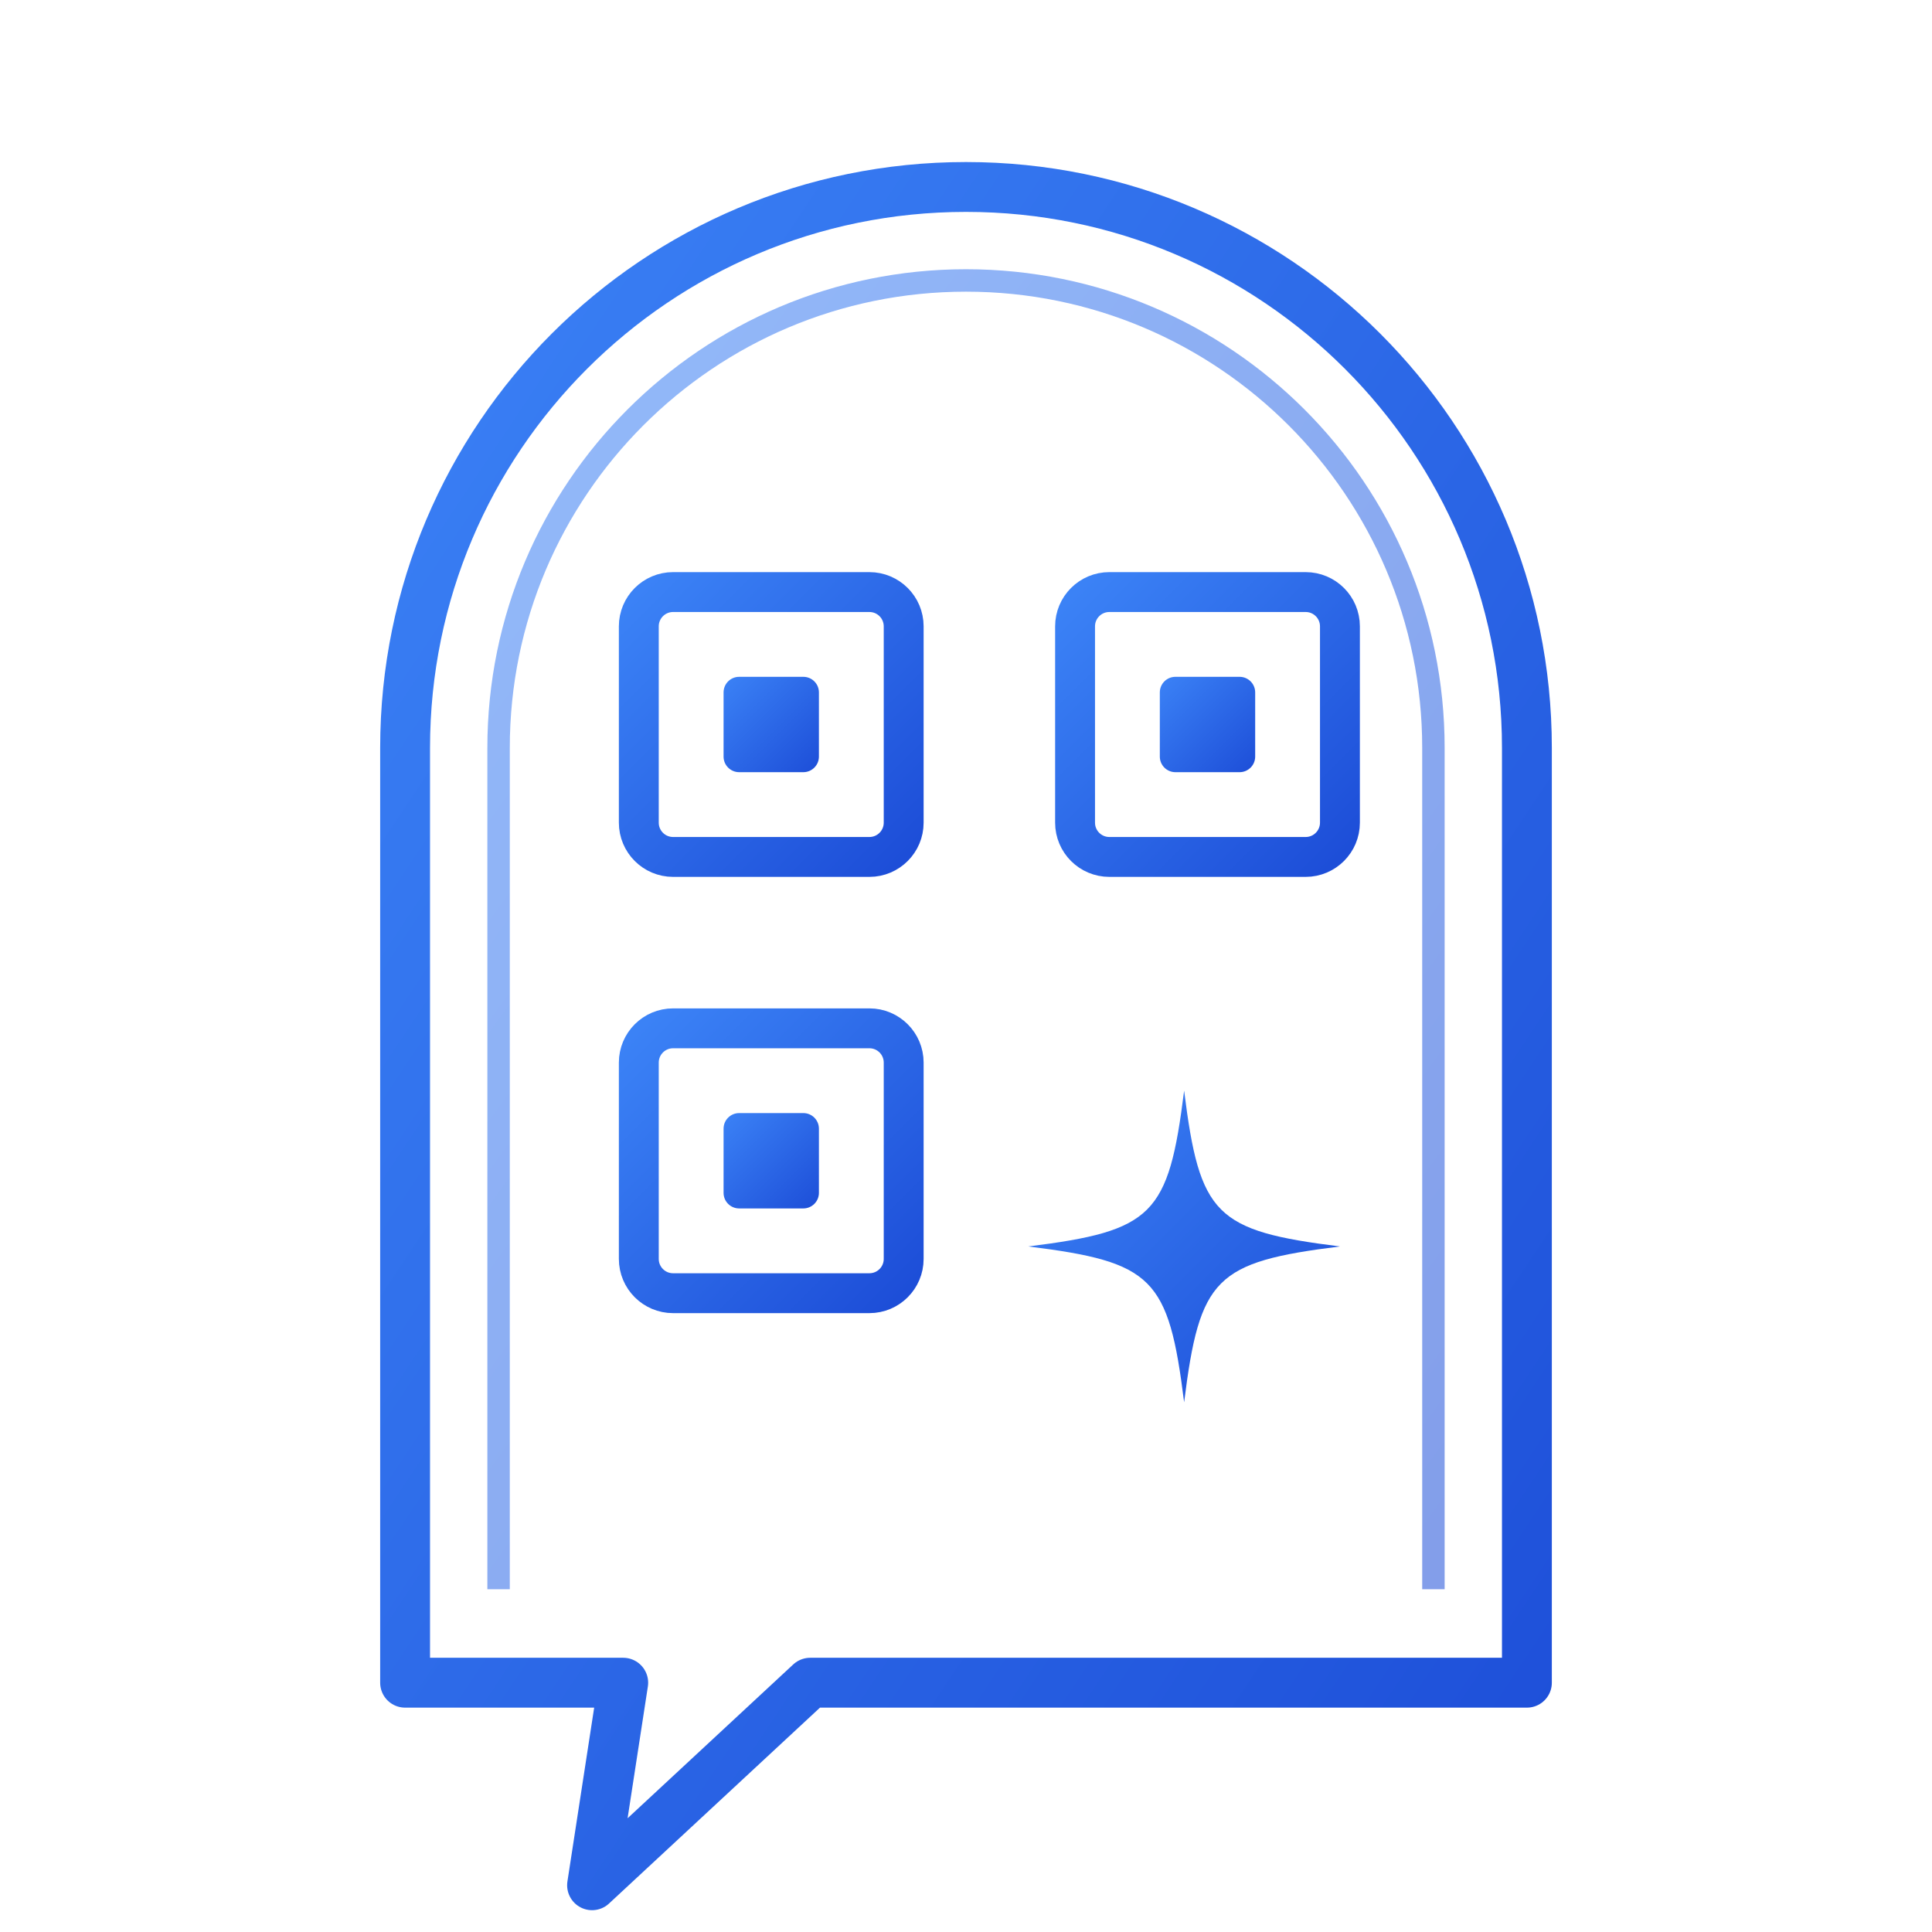
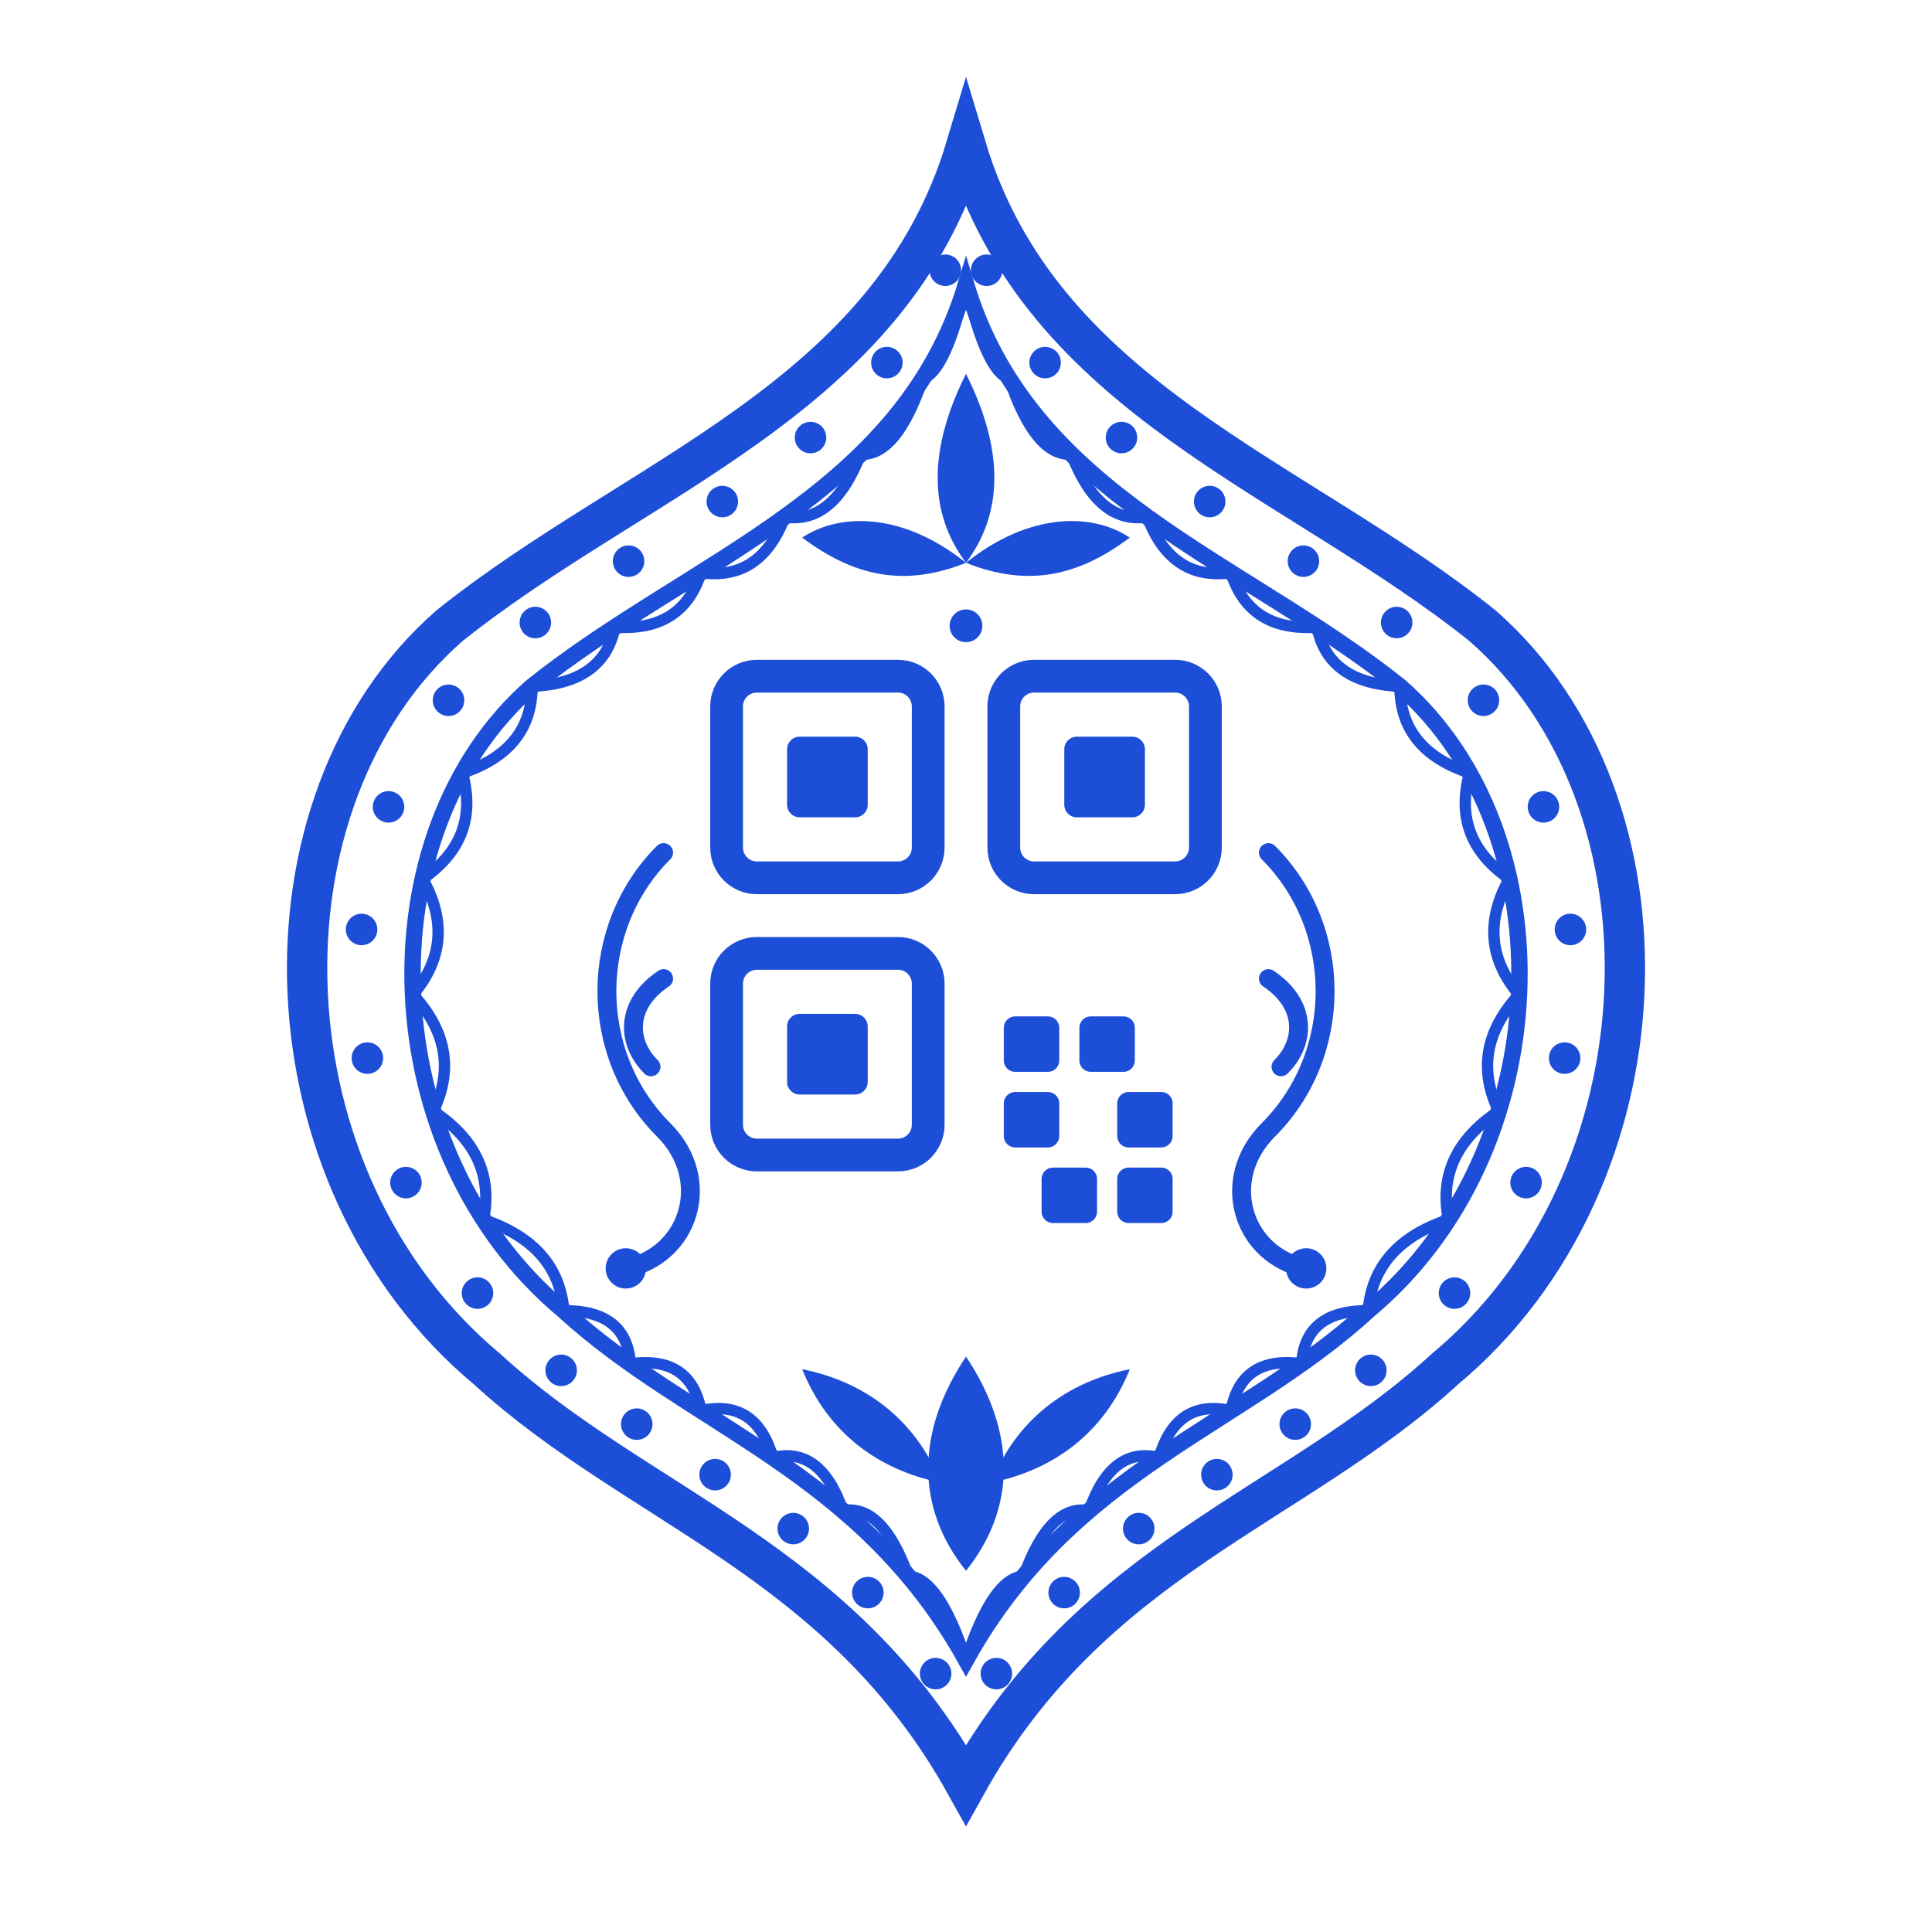
- <svg xmlns="http://www.w3.org/2000/svg" viewBox="0 0 124 124" width="124" height="124">
-   <defs>
-     <linearGradient id="sg" x1="0" y1="0" x2="1" y2="1">
-       <stop offset="0" stop-color="#3B82F6" />
-       <stop offset="1" stop-color="#1D4ED8" />
-     </linearGradient>
-   </defs>
-   <g transform="translate(12 0)">
-     <path d="M14 108 V48 A36 36 0 0 1 86 48 V108 H40 L26 121 L28 108 Z" fill="none" stroke="url(#sg)" stroke-width="3.2" stroke-linejoin="round" />
-     <path d="M20 102 V48 A30 30 0 0 1 80 48 V102" fill="none" stroke="url(#sg)" stroke-width="1.44" opacity=".55" />
-     <rect x="29" y="38" width="17" height="17" rx="2.2" fill="none" stroke="url(#sg)" stroke-width="2.56" />
-     <rect x="34.44" y="43.44" width="6.12" height="6.12" rx="1" fill="url(#sg)" />
-     <rect x="57" y="38" width="17" height="17" rx="2.2" fill="none" stroke="url(#sg)" stroke-width="2.56" />
-     <rect x="62.44" y="43.44" width="6.12" height="6.12" rx="1" fill="url(#sg)" />
-     <rect x="29" y="66" width="17" height="17" rx="2.2" fill="none" stroke="url(#sg)" stroke-width="2.56" />
-     <rect x="34.44" y="71.44" width="6.12" height="6.12" rx="1" fill="url(#sg)" />
-     <path d="M64 70 C65 78 66 79 74 80 C66 81 65 82 64 90 C63 82 62 81 54 80 C62 79 63 78 64 70 Z" fill="url(#sg)" />
+ <svg xmlns="http://www.w3.org/2000/svg" viewBox="0 0 138 138" width="138" height="138">
+   <g transform="translate(15.0 6.9) scale(.9)">
+     <g fill="none" stroke="#1D4ED8">
+       <path d="M60.00 4.00 C66.00 24.00 86.00 30.00 101.00 42.00 C117.00 56.00 116.00 86.00 98.00 101.00 C86.00 112.00 70.00 116.00 60.00 134.00 C50.00 116.00 34.00 112.00 22.00 101.00 C4.00 86.00 3.00 56.00 19.00 42.00 C34.00 30.00 54.00 24.00 60.00 4.00 Z" stroke-width="3.2" />
+       <path d="M60.00 14.88 C65.04 31.68 81.84 36.72 94.44 46.80 C107.88 58.56 107.04 83.76 91.92 96.36 C81.84 105.60 68.40 108.96 60.00 124.08 C51.60 108.96 38.16 105.60 28.08 96.36 C12.96 83.76 12.12 58.56 25.56 46.80 C38.16 36.72 54.96 31.68 60.00 14.88 Z" stroke-width="1.3" />
+     </g>
+     <g fill="#1D4ED8">
+       <circle cx="61.64" cy="13.78" r="1.25" />
+       <circle cx="66.28" cy="21.11" r="1.25" />
+       <circle cx="72.34" cy="27.06" r="1.25" />
+       <circle cx="79.34" cy="32.14" r="1.25" />
+       <circle cx="86.78" cy="36.87" r="1.25" />
+       <circle cx="94.18" cy="41.74" r="1.25" />
+       <circle cx="101.07" cy="47.91" r="1.25" />
+       <circle cx="105.83" cy="56.37" r="1.25" />
+       <circle cx="107.97" cy="66.10" r="1.25" />
+       <circle cx="107.51" cy="76.31" r="1.25" />
+       <circle cx="104.45" cy="86.19" r="1.25" />
+       <circle cx="98.77" cy="94.96" r="1.25" />
+       <circle cx="92.13" cy="101.09" r="1.25" />
+       <circle cx="86.13" cy="105.36" r="1.25" />
+       <circle cx="79.91" cy="109.37" r="1.25" />
+       <circle cx="73.71" cy="113.65" r="1.25" />
+       <circle cx="67.79" cy="118.73" r="1.25" />
+       <circle cx="62.41" cy="125.16" r="1.25" />
+       <circle cx="57.59" cy="125.16" r="1.25" />
+       <circle cx="52.21" cy="118.73" r="1.25" />
+       <circle cx="46.29" cy="113.65" r="1.25" />
+       <circle cx="40.09" cy="109.37" r="1.25" />
+       <circle cx="33.87" cy="105.36" r="1.25" />
+       <circle cx="27.87" cy="101.09" r="1.25" />
+       <circle cx="21.23" cy="94.96" r="1.25" />
+       <circle cx="15.55" cy="86.19" r="1.25" />
+       <circle cx="12.49" cy="76.31" r="1.25" />
+       <circle cx="12.03" cy="66.10" r="1.25" />
+       <circle cx="14.17" cy="56.37" r="1.25" />
+       <circle cx="18.93" cy="47.91" r="1.25" />
+       <circle cx="25.82" cy="41.74" r="1.25" />
+       <circle cx="33.22" cy="36.87" r="1.25" />
+       <circle cx="40.66" cy="32.14" r="1.25" />
+       <circle cx="47.66" cy="27.06" r="1.25" />
+       <circle cx="53.72" cy="21.11" r="1.25" />
+       <circle cx="58.36" cy="13.78" r="1.25" />
+     </g>
+     <g fill="none" stroke="#1D4ED8" stroke-width=".9">
+       <path d="M60.00 14.88 Q61.61 21.83 63.43 22.38" />
+       <path d="M63.43 22.38 Q65.50 28.55 68.37 28.38" />
+       <path d="M68.37 28.38 Q70.52 33.96 74.39 33.36" />
+       <path d="M74.39 33.36 Q76.31 38.45 81.03 37.78" />
+       <path d="M81.03 37.78 Q82.51 42.48 87.86 42.10" />
+       <path d="M87.86 42.10 Q88.75 46.57 94.44 46.80" />
+       <path d="M94.44 46.80 Q94.44 51.86 99.97 53.68" />
+       <path d="M99.97 53.68 Q98.52 58.91 103.12 62.08" />
+       <path d="M103.12 62.08 Q100.33 67.06 103.89 71.27" />
+       <path d="M103.89 71.27 Q99.90 75.61 102.28 80.52" />
+       <path d="M102.28 80.52 Q97.24 83.86 98.29 89.13" />
+       <path d="M98.29 89.13 Q92.35 91.12 91.92 96.36" />
+       <path d="M91.92 96.36 Q86.91 96.32 86.64 100.57" />
+       <path d="M86.64 100.57 Q81.86 99.91 81.03 104.29" />
+       <path d="M81.03 104.29 Q76.68 103.33 75.33 108.02" />
+       <path d="M75.33 108.02 Q71.55 107.08 69.77 112.23" />
+       <path d="M69.77 112.23 Q66.65 111.67 64.58 117.42" />
+       <path d="M64.58 117.42 Q62.14 117.55 60.00 124.08" />
+       <path d="M60.00 124.08 Q57.86 117.55 55.42 117.42" />
+       <path d="M55.42 117.42 Q53.35 111.67 50.23 112.23" />
+       <path d="M50.23 112.23 Q48.45 107.08 44.67 108.02" />
+       <path d="M44.67 108.02 Q43.32 103.33 38.97 104.29" />
+       <path d="M38.97 104.29 Q38.14 99.91 33.36 100.57" />
+       <path d="M33.36 100.57 Q33.09 96.32 28.08 96.36" />
+       <path d="M28.08 96.36 Q27.65 91.12 21.71 89.13" />
+       <path d="M21.71 89.13 Q22.76 83.86 17.72 80.52" />
+       <path d="M17.72 80.52 Q20.10 75.61 16.11 71.27" />
+       <path d="M16.11 71.27 Q19.67 67.06 16.88 62.08" />
+       <path d="M16.88 62.08 Q21.48 58.91 20.03 53.68" />
+       <path d="M20.03 53.68 Q25.56 51.86 25.56 46.80" />
+       <path d="M25.56 46.80 Q31.25 46.57 32.14 42.10" />
+       <path d="M32.14 42.10 Q37.49 42.48 38.97 37.78" />
+       <path d="M38.97 37.78 Q43.69 38.45 45.62 33.36" />
+       <path d="M45.62 33.36 Q49.48 33.96 51.63 28.38" />
+       <path d="M51.63 28.38 Q54.50 28.55 56.57 22.38" />
+       <path d="M56.57 22.38 Q58.39 21.83 60.00 14.88" />
+     </g>
+     <g fill="none" stroke="#1D4ED8" stroke-width="1.5" stroke-linecap="round">
+       <path d="M36 60 C30 66 30 76 36 82 C40 86 38 92 33 93 M36 70 C33 72 33 75 35 77" />
+       <path d="M36 60 C30 66 30 76 36 82 C40 86 38 92 33 93 M36 70 C33 72 33 75 35 77" transform="translate(120 0) scale(-1 1)" />
+     </g>
+     <g fill="#1D4ED8">
+       <circle cx="33" cy="93" r="1.6" />
+       <circle cx="87" cy="93" r="1.6" />
+       <circle cx="60" cy="42" r="1.3" />
+     </g>
+     <path d="M60 22 C63 28 63 33 60 37 C57 33 57 28 60 22 Z" fill="#1D4ED8" />
+     <path d="M60 37 C55 33 50 33 47 35 C51 38 55 39 60 37 Z M60 37 C65 33 70 33 73 35 C69 38 65 39 60 37 Z" fill="#1D4ED8" />
+     <path d="M60 100 C56 106 56 112 60 117 C64 112 64 106 60 100 Z" fill="#1D4ED8" />
+     <path d="M47 101 C52 102 56 105 58 110 C53 109 49 106 47 101 Z M73 101 C68 102 64 105 62 110 C67 109 71 106 73 101 Z" fill="#1D4ED8" />
+     <rect x="41" y="46" width="16" height="16" rx="2.4" fill="none" stroke="#1D4ED8" stroke-width="2.6" />
+     <rect x="45.8" y="50.8" width="6.4" height="6.4" rx="1" fill="#1D4ED8" />
+     <rect x="63" y="46" width="16" height="16" rx="2.4" fill="none" stroke="#1D4ED8" stroke-width="2.6" />
+     <rect x="67.8" y="50.8" width="6.4" height="6.4" rx="1" fill="#1D4ED8" />
+     <rect x="41" y="68" width="16" height="16" rx="2.4" fill="none" stroke="#1D4ED8" stroke-width="2.6" />
+     <rect x="45.8" y="72.8" width="6.4" height="6.4" rx="1" fill="#1D4ED8" />
+     <rect x="63" y="73" width="4.4" height="4.4" rx=".9" fill="#1D4ED8" />
+     <rect x="69" y="73" width="4.4" height="4.4" rx=".9" fill="#1D4ED8" />
+     <rect x="63" y="79" width="4.4" height="4.4" rx=".9" fill="#1D4ED8" />
+     <rect x="72" y="85" width="4.4" height="4.4" rx=".9" fill="#1D4ED8" />
+     <rect x="66" y="85" width="4.4" height="4.4" rx=".9" fill="#1D4ED8" />
+     <rect x="72" y="79" width="4.4" height="4.4" rx=".9" fill="#1D4ED8" />
  </g>
</svg>
